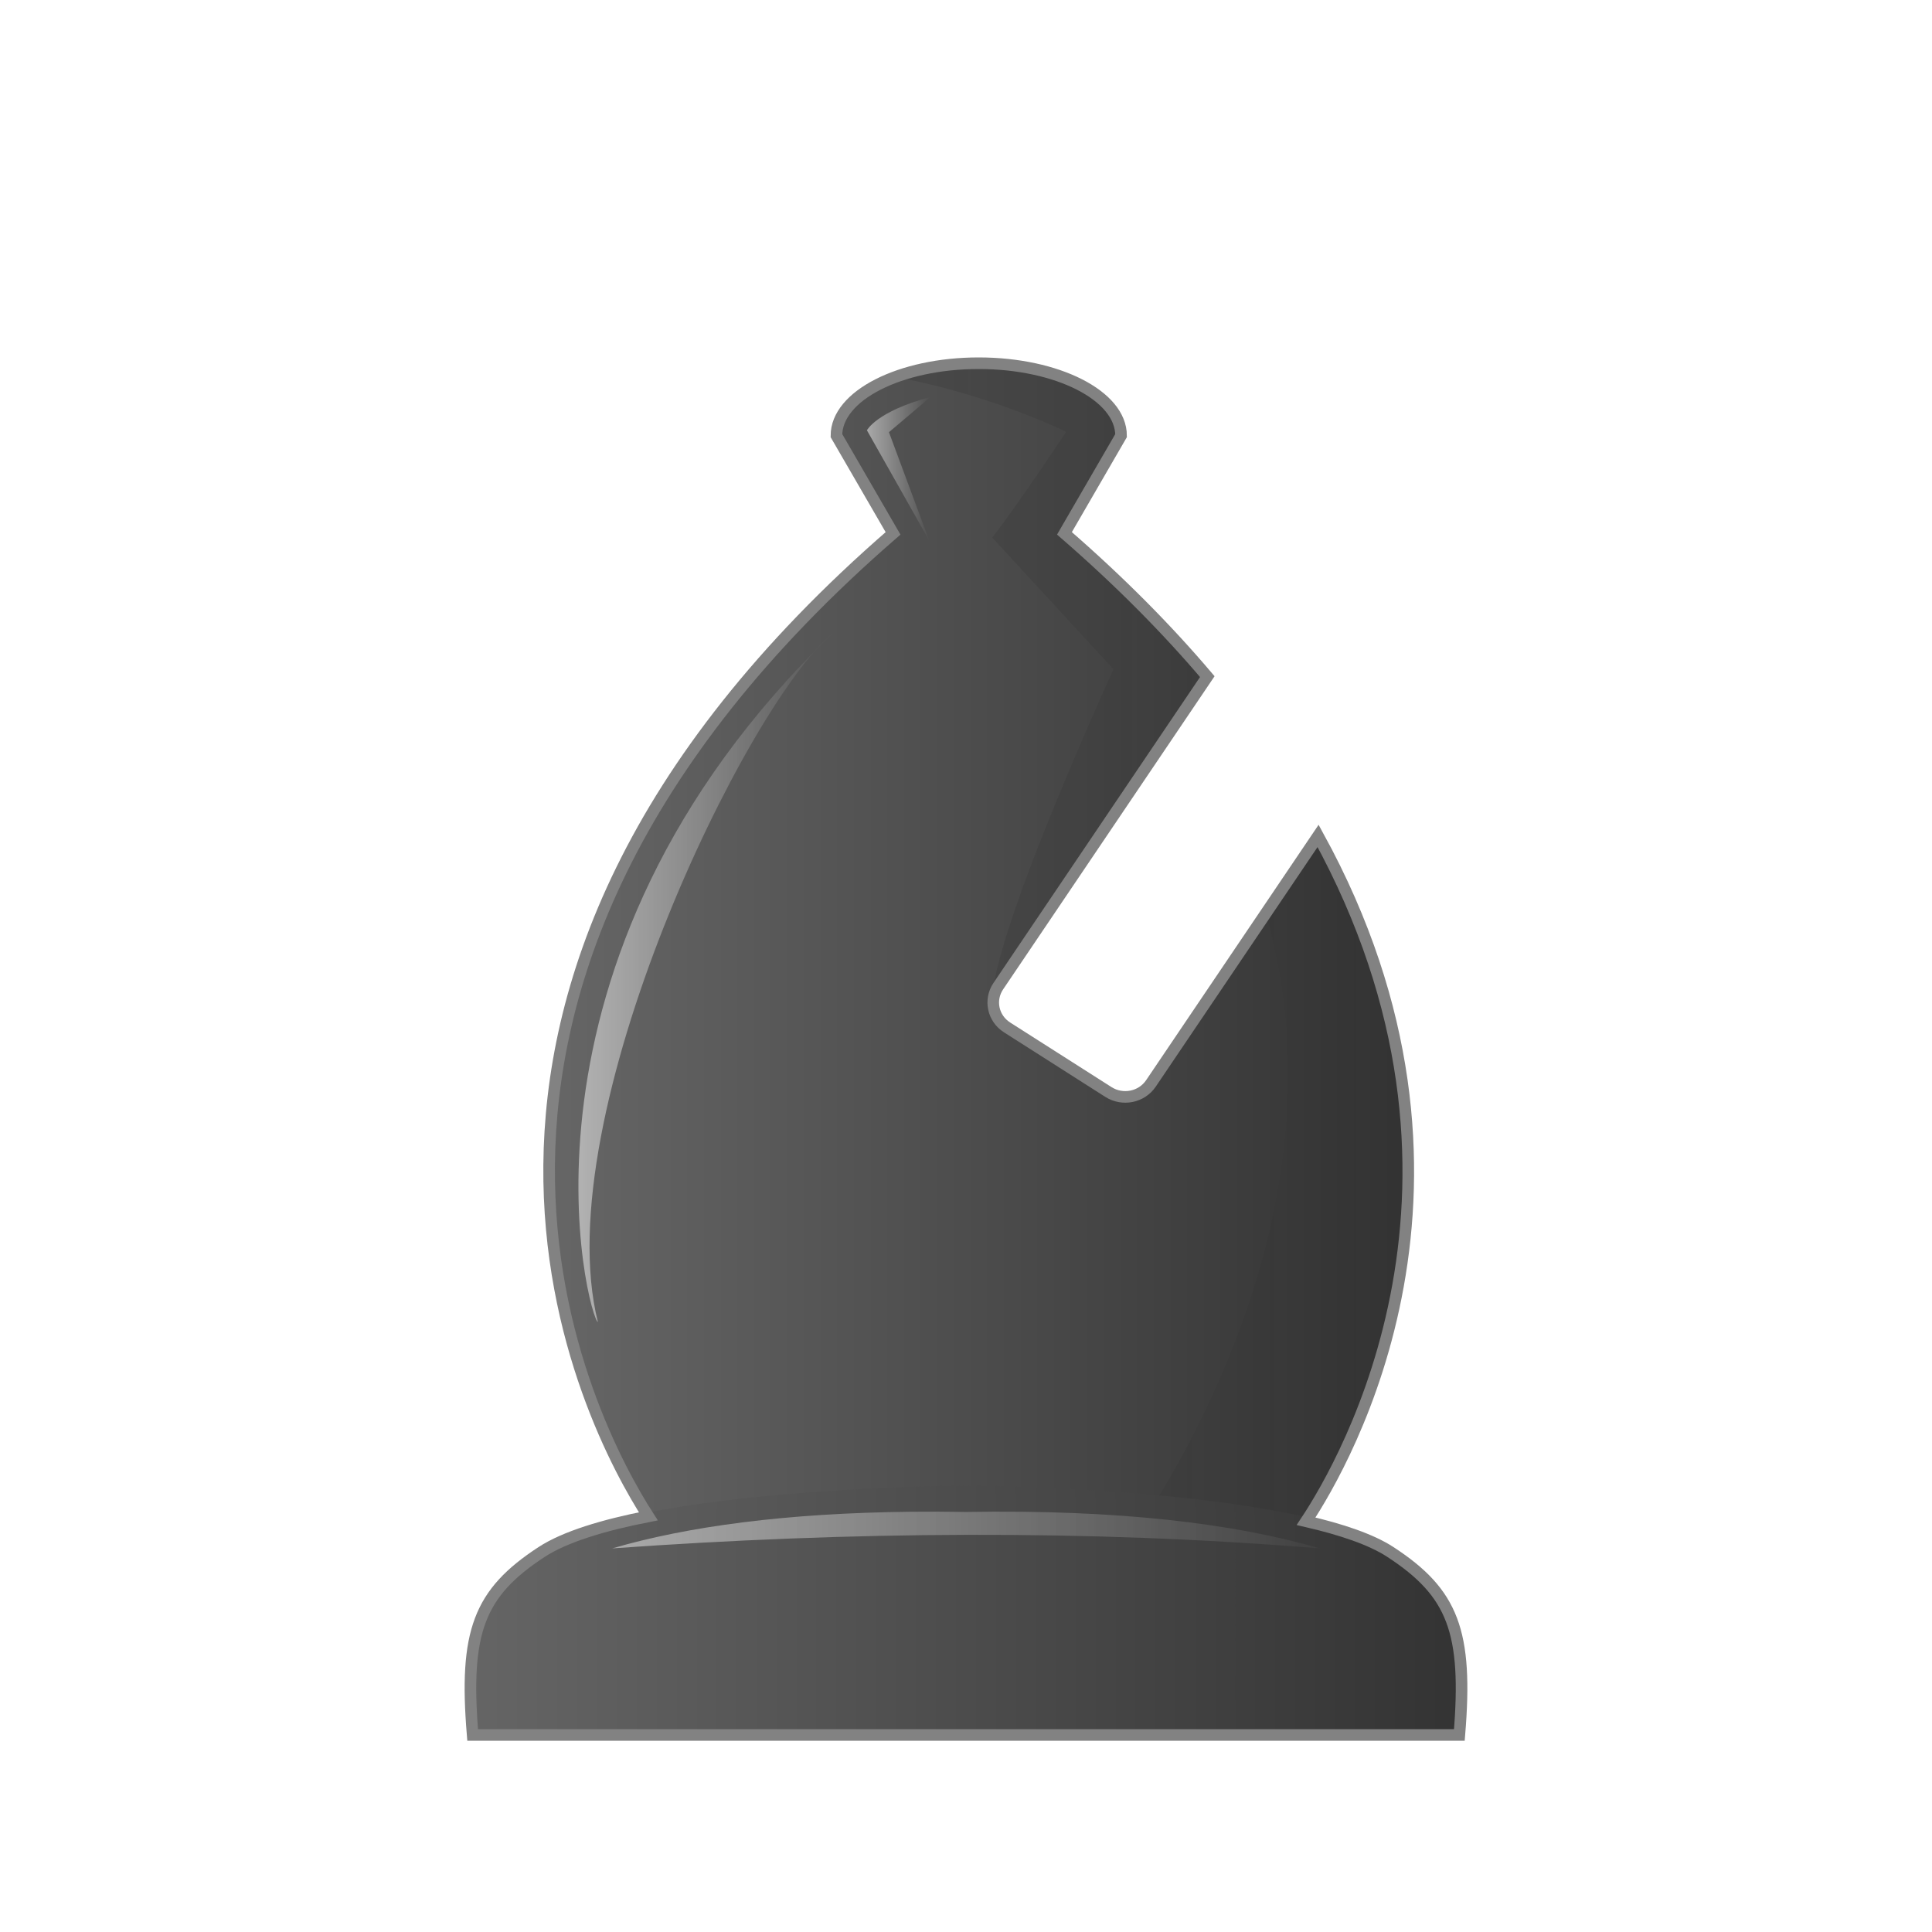
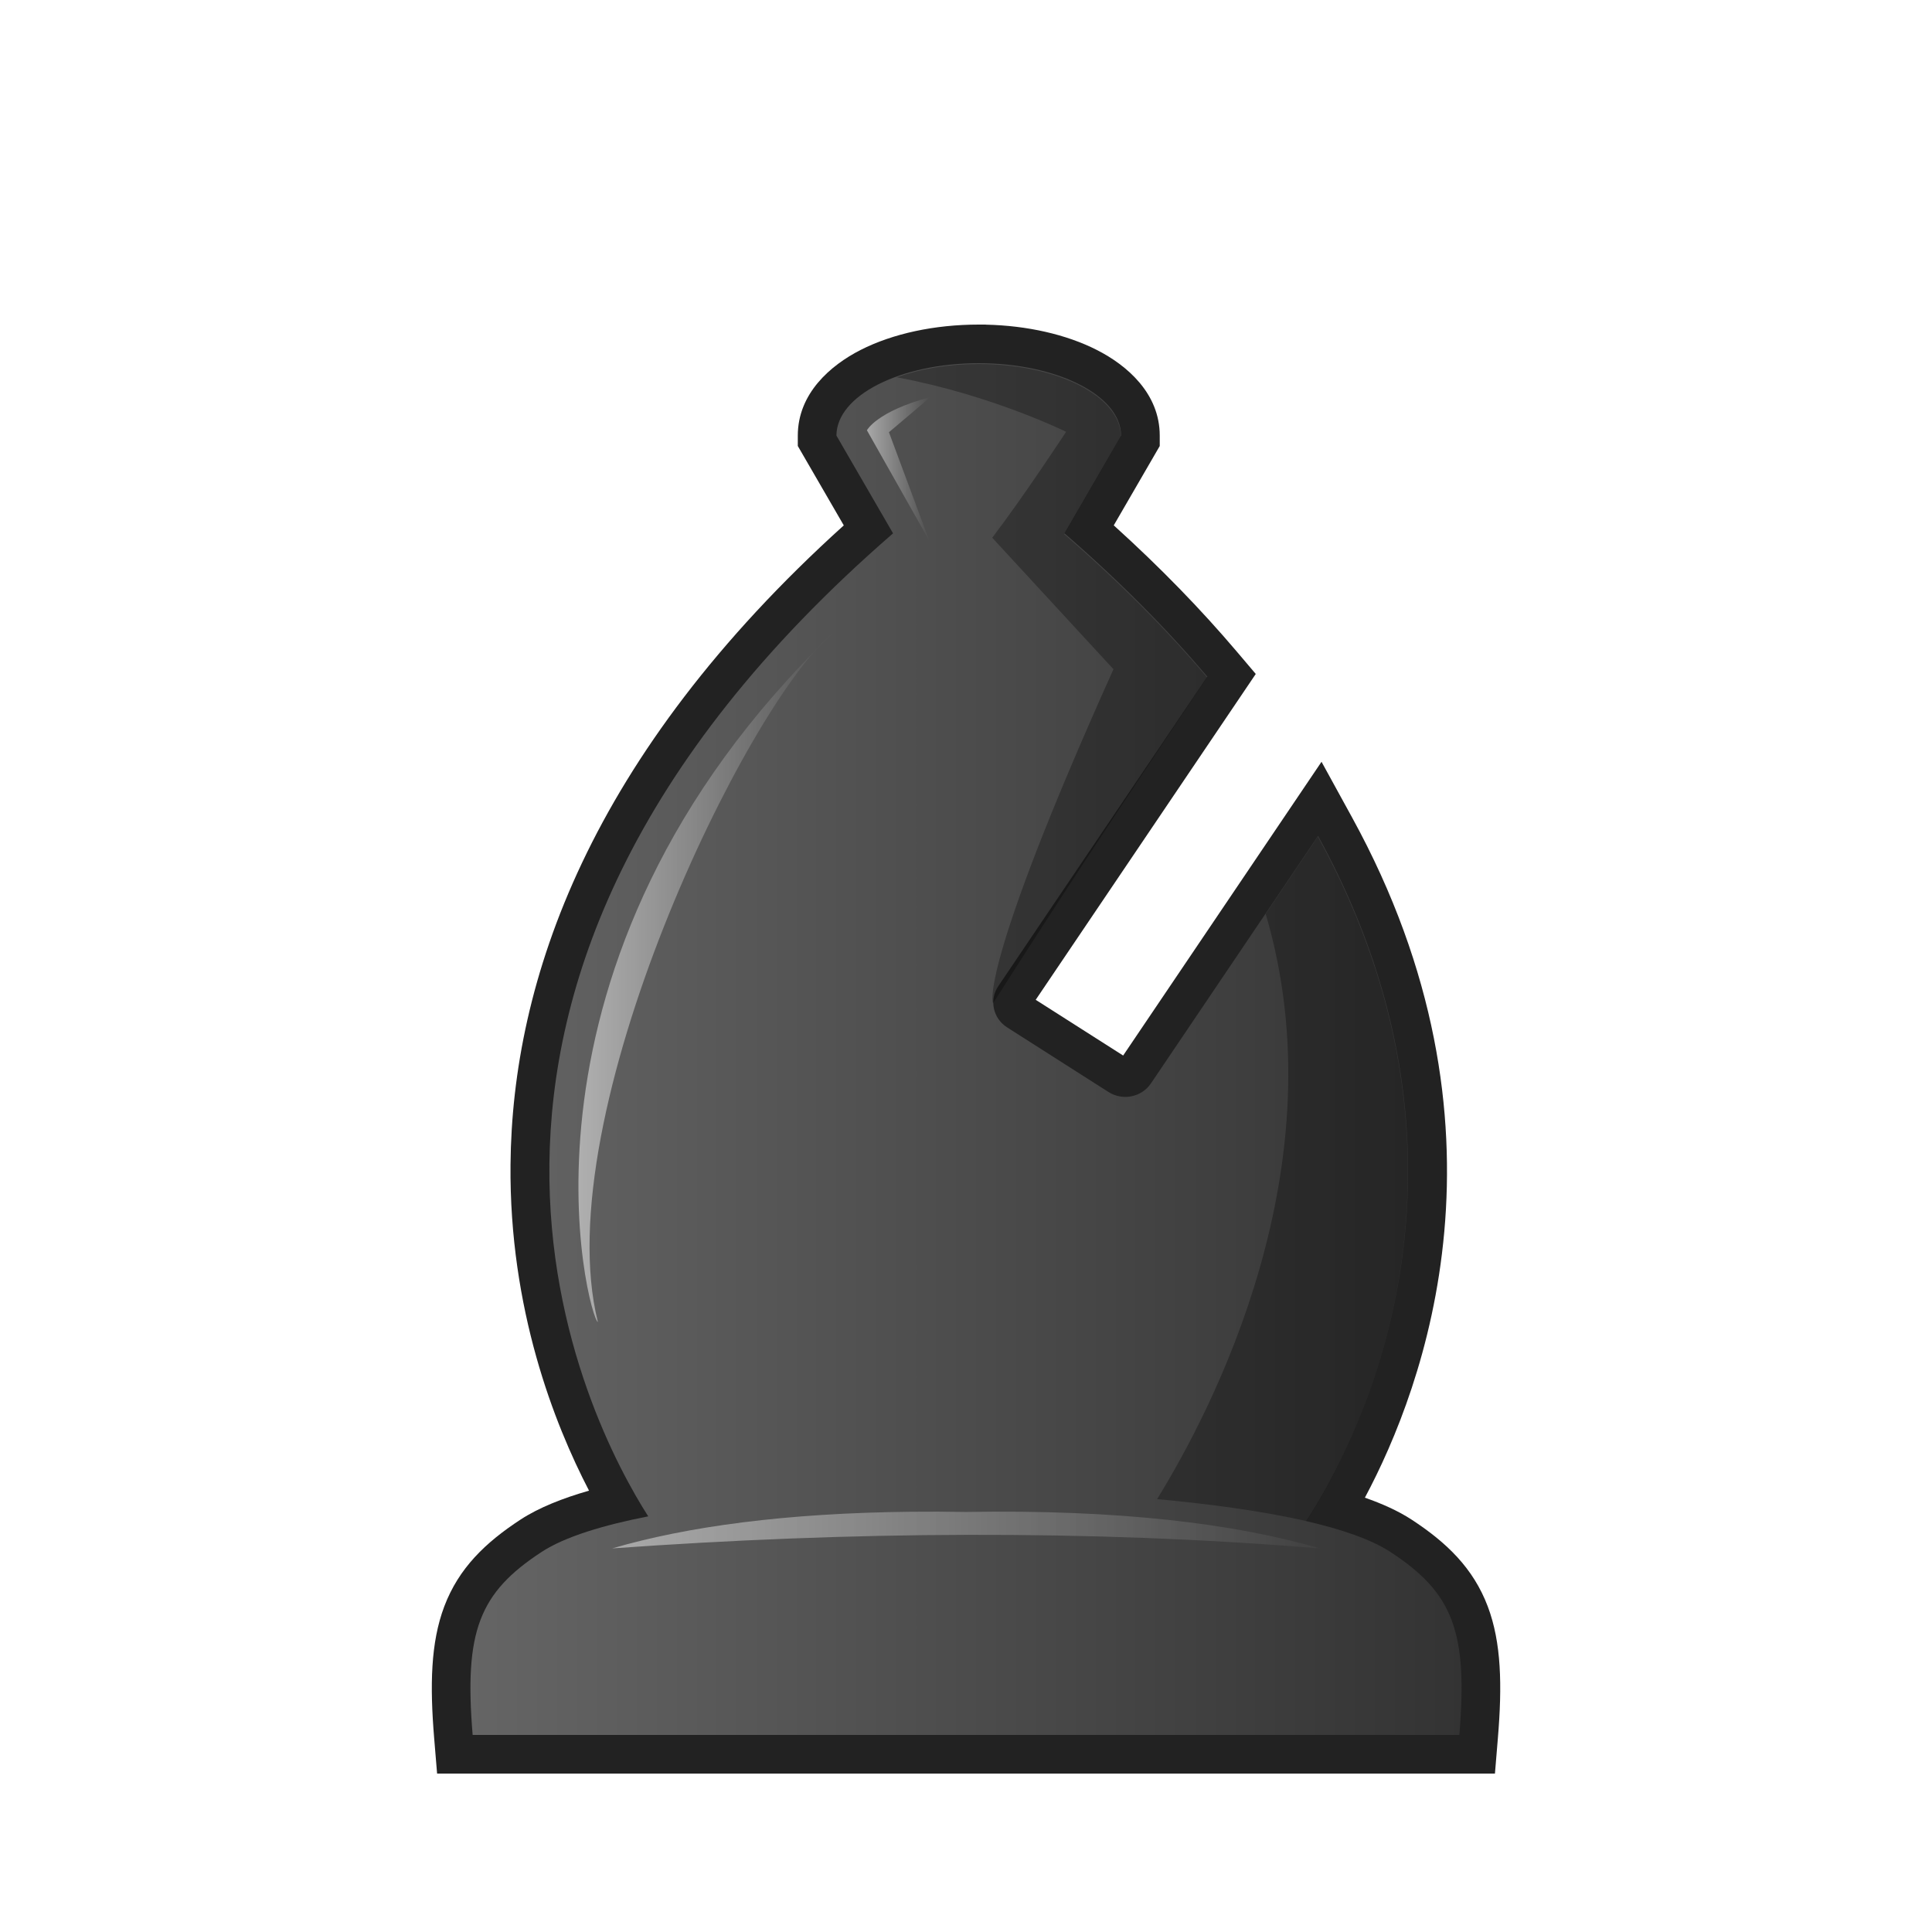
- <svg xmlns="http://www.w3.org/2000/svg" xmlns:xlink="http://www.w3.org/1999/xlink" width="50mm" height="50mm" clip-rule="evenodd" fill-rule="evenodd" image-rendering="optimizeQuality" shape-rendering="geometricPrecision" text-rendering="geometricPrecision" version="1.1" viewBox="0 0 50 50">
+ <svg xmlns="http://www.w3.org/2000/svg" width="50" height="50" viewBox="0 0 50 50" fill="none">
+   <path d="M28.388 9.058C27.599 8.656 26.587 8.426 25.514 8.402L25.508 8.4L25.33 8.4C24.189 8.4 23.106 8.633 22.272 9.057C21.493 9.454 20.647 10.182 20.647 11.274V11.542L21.837 13.597C15.238 19.559 13.255 25.392 13.212 30.141C13.178 33.876 14.344 36.846 15.244 38.578C14.567 38.772 13.947 39.016 13.471 39.327C12.565 39.919 11.873 40.582 11.498 41.574C11.144 42.512 11.124 43.622 11.236 44.983L11.312 45.9H38.689L38.765 44.982C38.878 43.622 38.857 42.512 38.503 41.574C38.128 40.582 37.437 39.919 36.531 39.327C36.188 39.103 35.773 38.917 35.323 38.76C36.86 35.884 39.378 29.143 34.989 21.151L34.201 19.715L29.067 27.317L26.804 25.875L32.499 17.442L32.009 16.864C31.091 15.782 30.035 14.691 28.824 13.596L30.014 11.543L30.014 11.274C30.014 10.183 29.168 9.454 28.388 9.058Z" fill="#222222" />
+   <path d="M21.647 11.274C21.647 10.239 23.296 9.4 25.33 9.4C27.364 9.4 29.014 10.239 29.014 11.274L27.548 13.803C28.987 15.05 30.209 16.289 31.245 17.511L25.837 25.52C25.595 25.878 25.697 26.354 26.065 26.589L28.686 28.26C29.054 28.495 29.544 28.396 29.786 28.039L34.112 21.632C38.987 30.509 34.862 37.758 33.804 39.366C34.71 39.575 35.481 39.836 35.983 40.164C37.606 41.224 37.989 42.228 37.768 44.9H12.232C12.011 42.228 12.394 41.224 14.017 40.164C14.623 39.768 15.621 39.469 16.776 39.243C15.27 36.886 9.35 25.737 23.112 13.803L21.647 11.274Z" fill="url(#paint0_linear_3_171)" />
+   <path opacity="0.5" fill-rule="evenodd" clip-rule="evenodd" d="M15.473 34.212C15.261 34.182 12.7 24.928 21.568 16.372C19.344 18.18 14.139 28.879 15.473 34.212V34.212Z" fill="url(#paint1_linear_3_171)" />
+   <path opacity="0.5" fill-rule="evenodd" clip-rule="evenodd" d="M24.048 13.989L22.436 11.136C22.436 11.136 22.684 10.649 24.073 10.277C24.065 10.294 23.006 11.186 23.006 11.186L24.048 13.989Z" fill="url(#paint2_linear_3_171)" />
+   <path opacity="0.5" fill-rule="evenodd" clip-rule="evenodd" d="M23.572 39.124C20.339 39.158 17.786 39.505 15.845 40.072C21.992 39.634 28.101 39.575 34.154 40.072C31.936 39.424 28.919 39.063 25 39.129C24.51 39.121 24.034 39.119 23.572 39.124V39.124Z" fill="url(#paint3_linear_3_171)" />
+   <g opacity="0.3">
+     <path d="M23.206 9.764C23.805 9.549 24.534 9.421 25.323 9.421C27.357 9.422 29.007 10.26 29.007 11.295L27.542 13.824C28.98 15.072 30.203 16.311 31.239 17.532C27.939 22.419 25.699 25.966 25.699 25.966C25.699 25.966 25.283 25.183 28.816 17.319L25.679 13.916C26.508 12.83 27.591 11.175 27.591 11.175C27.591 11.175 25.655 10.218 23.206 9.764Z" fill="black" />
+     <path d="M32.756 23.651L34.105 21.654C38.96 30.494 34.889 37.72 33.811 39.367C32.65 39.1 31.267 38.919 29.945 38.797C31.375 36.484 34.676 30.161 32.756 23.651Z" fill="black" />
+   </g>
  <defs>
-     <linearGradient id="FFF">
-       <stop stop-color="#666" offset="0" />
-       <stop stop-color="#323232" offset="1" />
+     <linearGradient id="paint0_linear_3_171" x1="11.574" y1="42.52" x2="38.426" y2="42.52" gradientUnits="userSpaceOnUse">
+       <stop stop-color="#666666" />
+       <stop offset="1" stop-color="#323232" />
    </linearGradient>
-     <linearGradient id="linearGradient5901" x1="719.94" x2="742.36" y1="1208.7" y2="1208.7" gradientUnits="userSpaceOnUse" xlink:href="#FFF" />
-     <linearGradient id="linearGradient5813" x1="854.8" x2="868.03" y1="1429.4" y2="1429.4" gradientTransform="translate(-831.6 -1404.8)" gradientUnits="userSpaceOnUse">
-       <stop offset="0" />
-       <stop stop-opacity="0" offset="1" />
+     <linearGradient id="paint1_linear_3_171" x1="14.97" y1="25.3" x2="21.57" y2="25.3" gradientUnits="userSpaceOnUse">
+       <stop stop-color="white" />
+       <stop offset="1" stop-color="white" stop-opacity="0" />
    </linearGradient>
-     <linearGradient id="linearGradient5815" x1="850.54" x2="857.14" y1="1434.1" y2="1434.1" gradientTransform="translate(-835.57 -1408.8)" gradientUnits="userSpaceOnUse" xlink:href="#linearGradient4161" />
-     <linearGradient id="linearGradient4161">
-       <stop stop-color="#fff" offset="0" />
-       <stop stop-color="#fff" stop-opacity="0" offset="1" />
+     <linearGradient id="paint2_linear_3_171" x1="22.43" y1="12.1" x2="24.07" y2="12.1" gradientUnits="userSpaceOnUse">
+       <stop stop-color="white" />
+       <stop offset="1" stop-color="white" stop-opacity="0" />
    </linearGradient>
-     <linearGradient id="linearGradient5817" x1="858" x2="859.64" y1="1420.9" y2="1420.9" gradientTransform="translate(-835.57 -1408.8)" gradientUnits="userSpaceOnUse" xlink:href="#linearGradient4161" />
-     <linearGradient id="linearGradient6226" x1="-20.75" x2="6.102" y1="544.53" y2="544.53" gradientTransform="translate(32.324 -502.01)" gradientUnits="userSpaceOnUse" xlink:href="#FFF" />
-     <linearGradient id="linearGradient6228" x1="1911.6" x2="1938.4" y1="940.86" y2="940.86" gradientTransform="translate(-1900 -898.34)" gradientUnits="userSpaceOnUse" xlink:href="#FFF" />
-     <linearGradient id="linearGradient6230" x1="7236" x2="7315.1" y1="3545.9" y2="3545.9" gradientTransform="matrix(.26458 0 0 .26458 -1900 -898.34)" gradientUnits="userSpaceOnUse" xlink:href="#linearGradient4161" />
+     <linearGradient id="paint3_linear_3_171" x1="14.501" y1="39.834" x2="35.429" y2="39.834" gradientUnits="userSpaceOnUse">
+       <stop stop-color="white" />
+       <stop offset="1" stop-color="white" stop-opacity="0" />
+     </linearGradient>
  </defs>
-   <g transform="translate(-705.82 -1184.2)">
-     <path d="m731.15 1193.6c-2.034 0-3.683 0.839-3.683 1.874l1.465 2.529c-15.506 13.446-6.025 25.896-6.025 25.896h16.487s6.076-7.982 0.538-18.067l-4.326 6.407c-0.241 0.357-0.732 0.456-1.099 0.222l-2.622-1.671c-0.368-0.234-0.47-0.711-0.228-1.068l5.409-8.01c-1.036-1.221-2.259-2.46-3.697-3.708l1.465-2.529c5e-5 -1.035-1.649-1.873-3.684-1.874z" fill="url(#linearGradient5901)" stroke="url(#linearGradient5901)" stroke-width=".2" />
-   </g>
-   <path d="m25.323 9.421c-0.789 0-1.518 0.127-2.117 0.342 2.449 0.455 4.385 1.411 4.385 1.411s-1.083 1.655-1.911 2.74l3.136 3.404c-3.533 7.864-3.117 8.646-3.117 8.646s2.24-3.547 5.54-8.434c-1.036-1.221-2.259-2.46-3.697-3.708l1.465-2.529c5e-5 -1.035-1.649-1.873-3.683-1.874zm8.782 12.232-1.349 1.997c2.413 8.183-3.422 16.07-3.422 16.07h4.233s6.076-7.982 0.538-18.066z" fill="url(#linearGradient5813)" opacity=".1" />
-   <path d="m15.473 34.212c-0.212-0.03-2.773-9.284 6.095-17.84-2.224 1.808-7.429 12.507-6.095 17.84z" fill="url(#linearGradient5815)" opacity=".5" />
-   <path d="m24.048 13.989-1.612-2.853s0.248-0.488 1.637-0.86c-8e-3 0.017-1.067 0.909-1.067 0.909z" fill="url(#linearGradient5817)" opacity=".5" />
-   <path d="m25 38.545s-8.578 0.048-10.983 1.619c-1.623 1.06-2.006 2.064-1.785 4.736h25.536c0.221-2.672-0.162-3.676-1.785-4.736-2.405-1.571-10.983-1.619-10.983-1.619z" clip-rule="evenodd" fill="url(#linearGradient6226)" fill-rule="evenodd" image-rendering="optimizeQuality" shape-rendering="geometricPrecision" stroke="url(#linearGradient6228)" stroke-linejoin="round" stroke-width=".2" />
-   <path d="m23.572 39.124c-3.233 0.034-5.786 0.381-7.727 0.948 6.147-0.438 12.256-0.497 18.309 0-2.218-0.648-5.235-1.009-9.155-0.943-0.49-8e-3 -0.966-0.01-1.428-5e-3z" fill="url(#linearGradient6230)" opacity=".5" />
-   <path d="m25.33 9.4c-2.034 1.437e-4 -3.683 0.839-3.683 1.874l1.465 2.53c-13.811 11.976-7.812 23.137-6.333 25.439-1.155 0.226-2.155 0.526-2.762 0.922-1.623 1.06-2.006 2.064-1.785 4.736h25.536c0.221-2.672-0.162-3.676-1.785-4.736-0.501-0.327-1.278-0.586-2.182-0.795 1.021-1.54 5.22-8.799 0.311-17.737l-4.326 6.406c-0.241 0.357-0.732 0.456-1.1 0.222l-2.622-1.671c-0.368-0.234-0.469-0.711-0.228-1.069l5.409-8.01c-1.036-1.221-2.259-2.46-3.697-3.708l1.465-2.529c5.1e-5 -1.035-1.649-1.873-3.683-1.874z" fill="none" stroke="#828282" stroke-width=".3" />
</svg>
